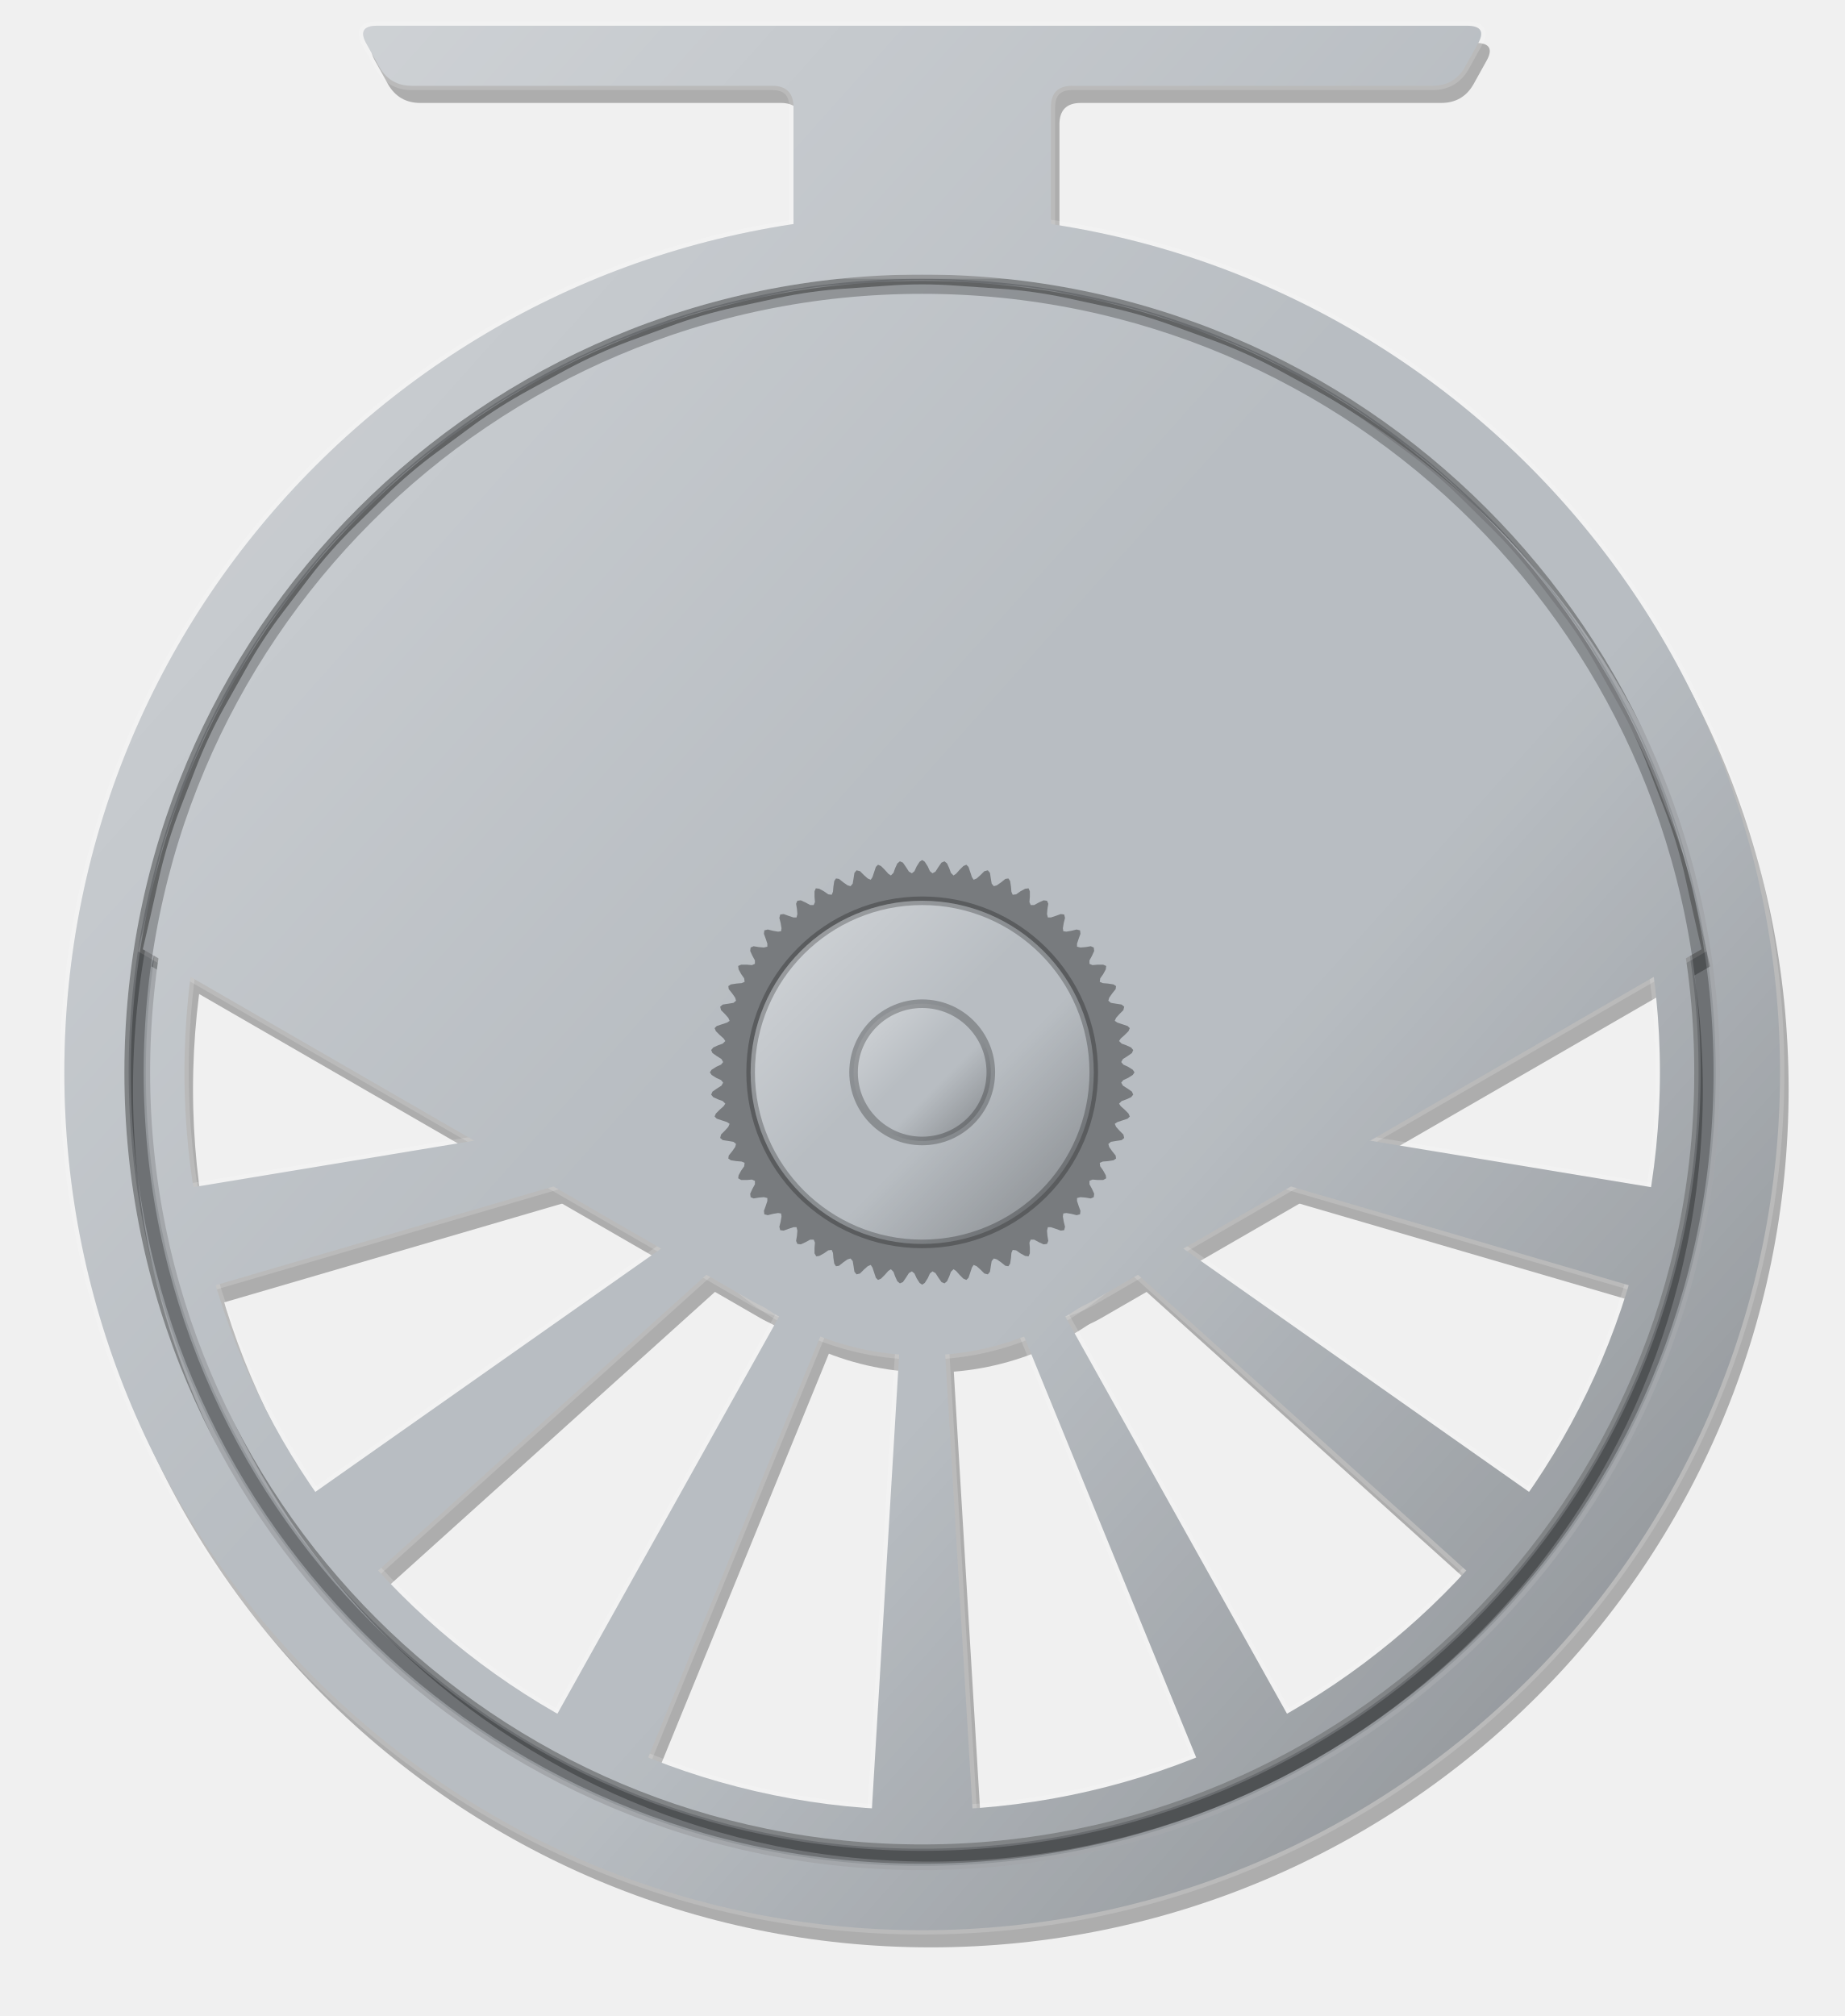
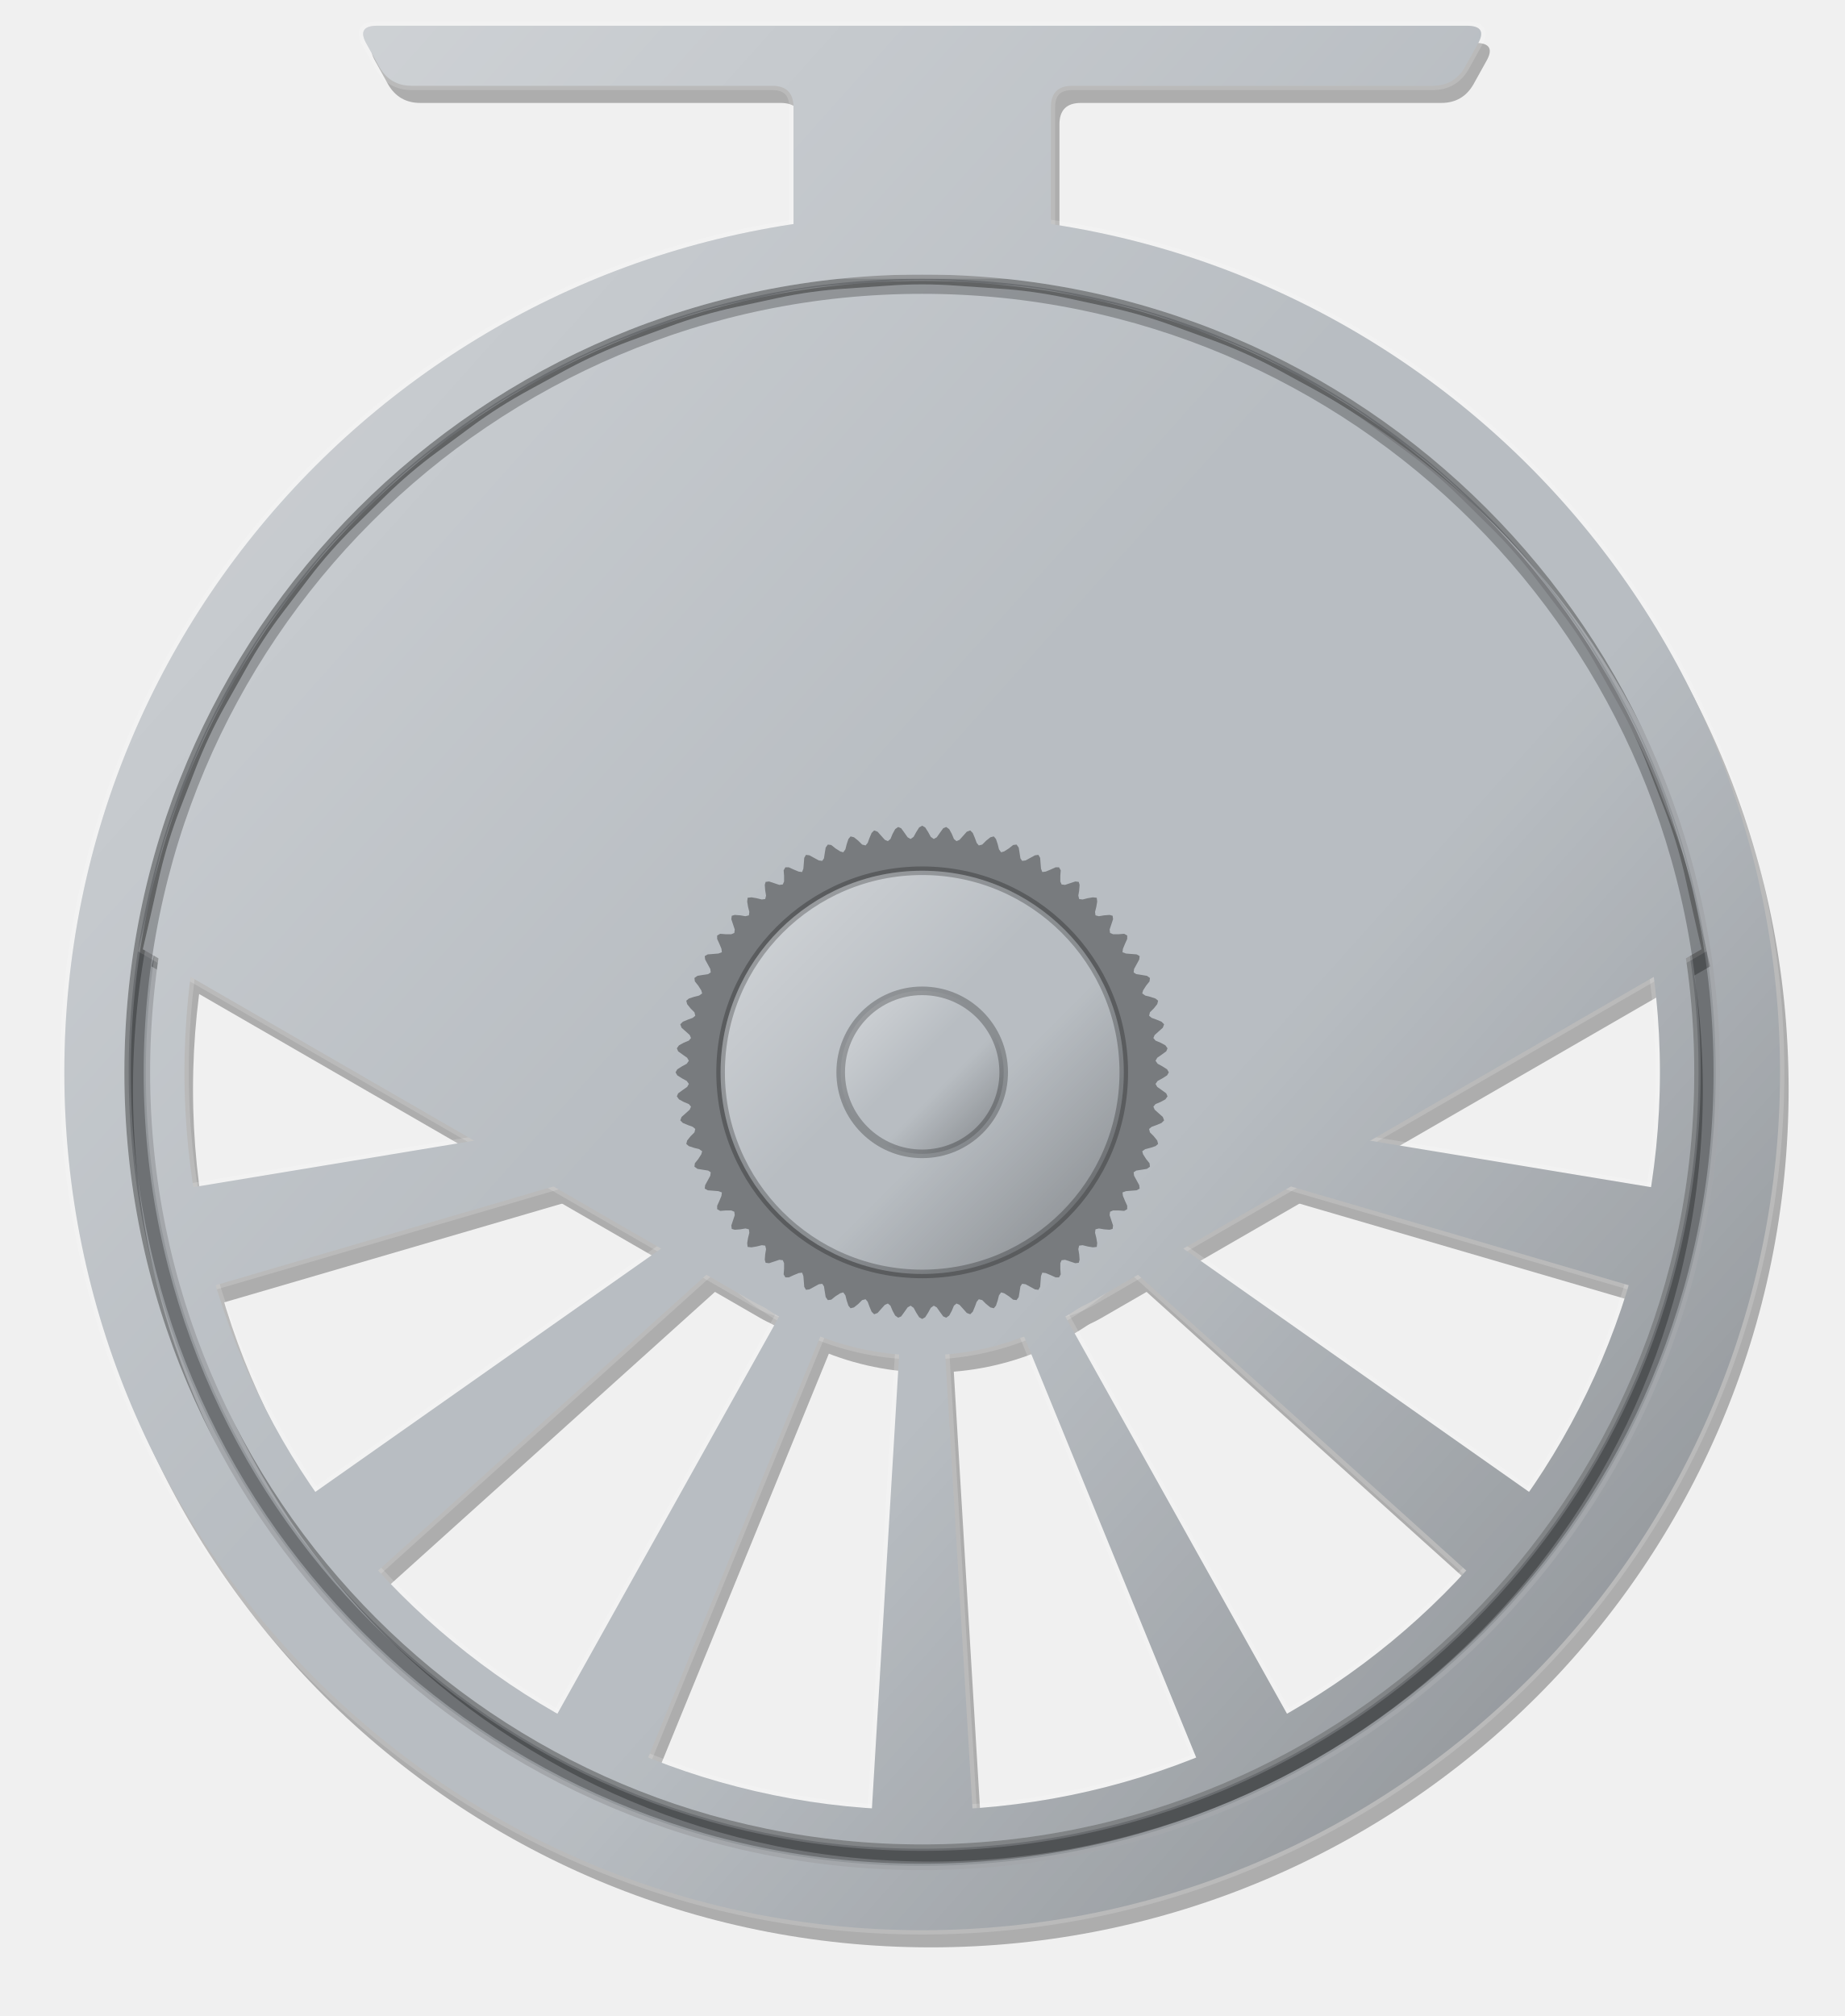
<svg xmlns="http://www.w3.org/2000/svg" viewBox="-215 -250 430 470" color="#b8bdc2">
  <defs>
    <linearGradient id="sheen" x1="0" y1="0" x2="1" y2="1">
      <stop offset="0" stop-color="#fff" stop-opacity=".4" />
      <stop offset=".45" stop-color="#fff" stop-opacity="0" />
      <stop offset=".6" stop-color="#000" stop-opacity="0" />
      <stop offset="1" stop-color="#000" stop-opacity=".3" />
    </linearGradient>
    <g id="back" fill-rule="evenodd">
      <path d="M-190 0a190 190 0 1 0 380 0a190 190 0 1 0 -380 0ZM-178 0a178 178 0 1 0 356 0a178 178 0 1 0 -356 0Z" />
    </g>
    <g id="body" fill-rule="evenodd">
      <path d="M-200 0a200 200 0 1 0 400 0a200 200 0 1 0 -400 0ZM-186 0a186 186 0 1 0 372 0a186 186 0 1 0 -372 0Z" />
      <path d="M-180 0a180 180 0 1 0 360 0a180 180 0 1 0 -360 0ZM-172 0a172 172 0 1 0 344 0a172 172 0 1 0 -344 0Z" />
      <path d="M-129.5 -239.7Q-132 -244 -127 -244L127 -244Q132 -244 129.5 -239.7L126.5 -234.3Q124 -230 119 -230L35 -230Q30 -230 30 -225L30 -191Q30 -186 25 -186L-25 -186Q-30 -186 -30 -191L-30 -225Q-30 -230 -35 -230L-119 -230Q-124 -230 -126.5 -234.3Z" />
      <path d="M39.9 53.2Q33 57.2 25 57.2L-25 57.2Q-33 57.2 -39.9 53.2L-174.8 -24.7Q-181.7 -28.7 -181.7 -28.7L-181.7 -28.7Q-181.7 -28.7 -179.9 -36.5L-177.7 -46.3Q-175.9 -54 -173 -61.5L-169.4 -70.8Q-166.5 -78.3 -162.6 -85.3L-157.7 -94Q-153.8 -101 -149 -107.3L-142.9 -115.3Q-138 -121.7 -132.3 -127.3L-125.2 -134.3Q-119.5 -139.9 -113.1 -144.6L-105 -150.6Q-98.6 -155.3 -91.6 -159.1L-82.8 -163.9Q-75.7 -167.7 -68.2 -170.5L-58.9 -173.9Q-51.3 -176.7 -43.5 -178.4L-33.8 -180.5Q-25.9 -182.2 -18 -182.7L-8 -183.4Q0 -184 8 -183.4L18 -182.7Q25.9 -182.2 33.8 -180.5L43.5 -178.4Q51.3 -176.7 58.9 -173.9L68.2 -170.5Q75.7 -167.7 82.8 -163.9L91.6 -159.1Q98.6 -155.3 105 -150.6L113.1 -144.6Q119.5 -139.9 125.2 -134.3L132.3 -127.3Q138 -121.7 142.9 -115.3L149 -107.3Q153.8 -101 157.7 -94L162.6 -85.3Q166.5 -78.3 169.4 -70.8L173 -61.5Q175.9 -54 177.7 -46.3L179.9 -36.5Q181.7 -28.7 181.7 -28.7L181.7 -28.7Q181.7 -28.7 174.8 -24.7Z" />
      <path d="M-66 0a66 66 0 1 0 132 0a66 66 0 1 0 -132 0Z" />
      <path d="M58.1 15.3Q57.4 18.2 60.3 19.1L166 50Q168.9 50.9 169.6 47.9L173.6 30.4Q174.3 27.5 171.3 27L62.6 9Q59.6 8.5 58.9 11.4Z" />
      <path d="M45.7 39Q43.8 41.3 46 43.3L127.9 117.1Q130.1 119.1 132 116.8L143.2 102.7Q145.1 100.4 142.6 98.6L52.5 35.2Q50 33.5 48.2 35.8Z" />
      <path d="M24.2 54.9Q21.5 56.2 22.7 59L64.4 161Q65.6 163.8 68.3 162.5L84.5 154.7Q87.2 153.4 85.7 150.7L32 54.5Q30.5 51.9 27.8 53.2Z" />
      <path d="M-2 60Q-5 60 -5.2 63L-11.8 173Q-12 176 -9 176L9 176Q12 176 11.8 173L5.2 63Q5 60 2 60Z" />
      <path d="M-27.8 53.2Q-30.5 51.9 -32 54.5L-85.7 150.7Q-87.2 153.4 -84.5 154.7L-68.3 162.5Q-65.6 163.8 -64.4 161L-22.7 59Q-21.5 56.2 -24.2 54.9Z" />
      <path d="M-48.2 35.8Q-50 33.5 -52.5 35.2L-142.6 98.6Q-145.1 100.4 -143.2 102.7L-132 116.8Q-130.1 119.1 -127.9 117.1L-46 43.3Q-43.8 41.3 -45.7 39Z" />
      <path d="M-58.9 11.4Q-59.6 8.5 -62.6 9L-171.3 27Q-174.3 27.5 -173.6 30.4L-169.6 47.9Q-168.9 50.9 -166 50L-60.3 19.1Q-57.4 18.2 -58.1 15.3Z" />
    </g>
    <mask id="body-mask">
      <use href="#body" fill="#fff" />
    </mask>
  </defs>
  <use href="#back" fill="currentColor" />
  <use href="#back" fill="#000" opacity=".2" />
  <use href="#body" fill="#000" opacity=".28" transform="translate(2 4)" />
  <use href="#body" fill="none" stroke="#fff" stroke-opacity=".16" stroke-width="2" />
  <use href="#body" fill="currentColor" />
  <rect x="-215" y="-250" width="430" height="470" fill="url(#sheen)" mask="url(#body-mask)" />
  <circle r="183" fill="none" stroke="#000" stroke-opacity=".25" stroke-width="3" />
-   <path d="M49.5 0L49.1 0.6L48 1.3L46.9 1.8L46.4 2.4L46.8 3.1L47.9 3.8L48.9 4.5L49.2 5.2L48.7 5.8L47.6 6.3L46.5 6.7L45.9 7.3L46.3 7.9L47.2 8.7L48.1 9.6L48.4 10.3L47.9 10.8L46.7 11.2L45.5 11.6L44.9 12L45.2 12.7L46 13.6L46.9 14.5L47.1 15.3L46.5 15.8L45.2 16L44 16.2L43.4 16.7L43.6 17.4L44.3 18.4L45.1 19.4L45.2 20.1L44.6 20.5L43.3 20.7L42.1 20.8L41.4 21.1L41.5 21.9L42.2 22.9L42.8 24L42.9 24.7L42.2 25.1L40.9 25.1L39.7 25L39 25.3L39 26.1L39.6 27.2L40.1 28.3L40 29.1L39.3 29.4L38.1 29.2L36.9 29.1L36.1 29.3L36.1 30L36.5 31.2L36.9 32.3L36.8 33.1L36 33.3L34.8 33L33.6 32.8L32.9 32.9L32.8 33.6L33 34.8L33.3 36L33.1 36.8L32.3 36.9L31.2 36.5L30 36.1L29.3 36.1L29.1 36.9L29.2 38.1L29.4 39.3L29.1 40L28.3 40.1L27.2 39.6L26.1 39L25.3 39L25 39.7L25.1 40.9L25.1 42.2L24.8 42.9L24 42.8L22.9 42.2L21.9 41.5L21.1 41.4L20.8 42.1L20.7 43.3L20.5 44.6L20.1 45.2L19.4 45.1L18.4 44.3L17.4 43.6L16.7 43.4L16.2 44L16 45.2L15.8 46.5L15.3 47.1L14.5 46.9L13.6 46L12.7 45.2L12 44.9L11.6 45.5L11.2 46.7L10.8 47.9L10.3 48.4L9.6 48.1L8.7 47.2L7.9 46.3L7.3 45.9L6.7 46.5L6.3 47.6L5.8 48.7L5.2 49.2L4.5 48.9L3.8 47.9L3.1 46.8L2.4 46.4L1.8 46.9L1.3 48L0.6 49.1L0 49.5L-0.6 49.1L-1.3 48L-1.8 46.9L-2.4 46.4L-3.1 46.8L-3.8 47.9L-4.5 48.9L-5.2 49.2L-5.8 48.7L-6.3 47.6L-6.7 46.5L-7.3 45.9L-7.9 46.3L-8.7 47.2L-9.6 48.1L-10.3 48.4L-10.8 47.9L-11.2 46.7L-11.6 45.5L-12 44.9L-12.7 45.2L-13.6 46L-14.5 46.9L-15.3 47.1L-15.8 46.5L-16 45.2L-16.2 44L-16.7 43.4L-17.4 43.6L-18.4 44.3L-19.4 45.1L-20.1 45.2L-20.5 44.6L-20.7 43.3L-20.8 42.1L-21.1 41.4L-21.9 41.5L-22.9 42.2L-24 42.8L-24.7 42.9L-25.1 42.2L-25.1 40.9L-25 39.7L-25.3 39L-26.1 39L-27.2 39.6L-28.3 40.1L-29.1 40L-29.4 39.3L-29.2 38.1L-29.1 36.9L-29.3 36.1L-30 36.1L-31.2 36.5L-32.3 36.9L-33.1 36.8L-33.3 36L-33 34.8L-32.8 33.6L-32.9 32.9L-33.6 32.8L-34.8 33L-36 33.3L-36.8 33.1L-36.9 32.3L-36.5 31.2L-36.1 30L-36.1 29.3L-36.9 29.1L-38.1 29.2L-39.3 29.4L-40 29.1L-40.1 28.3L-39.6 27.2L-39 26.1L-39 25.3L-39.7 25L-40.9 25.1L-42.2 25.1L-42.9 24.7L-42.8 24L-42.2 22.9L-41.5 21.9L-41.4 21.1L-42.1 20.8L-43.3 20.7L-44.6 20.5L-45.2 20.1L-45.1 19.4L-44.3 18.4L-43.6 17.4L-43.4 16.7L-44 16.2L-45.2 16L-46.5 15.8L-47.1 15.3L-46.9 14.5L-46 13.6L-45.2 12.7L-44.9 12L-45.5 11.6L-46.7 11.2L-47.9 10.8L-48.4 10.3L-48.1 9.6L-47.2 8.7L-46.3 7.9L-45.9 7.3L-46.5 6.7L-47.6 6.3L-48.7 5.8L-49.2 5.2L-48.9 4.5L-47.9 3.8L-46.8 3.1L-46.4 2.4L-46.9 1.8L-48 1.3L-49.1 0.6L-49.5 0L-49.1 -0.6L-48 -1.3L-46.9 -1.8L-46.4 -2.4L-46.8 -3.1L-47.9 -3.8L-48.9 -4.5L-49.2 -5.2L-48.7 -5.8L-47.6 -6.3L-46.5 -6.7L-45.9 -7.3L-46.3 -7.9L-47.2 -8.7L-48.1 -9.6L-48.4 -10.3L-47.9 -10.8L-46.7 -11.2L-45.5 -11.6L-44.9 -12L-45.2 -12.7L-46 -13.6L-46.9 -14.5L-47.1 -15.3L-46.5 -15.8L-45.2 -16L-44 -16.2L-43.4 -16.7L-43.6 -17.4L-44.3 -18.4L-45.1 -19.4L-45.2 -20.1L-44.6 -20.5L-43.3 -20.7L-42.1 -20.8L-41.4 -21.1L-41.5 -21.9L-42.2 -22.9L-42.8 -24L-42.9 -24.8L-42.2 -25.1L-40.9 -25.1L-39.7 -25L-39 -25.3L-39 -26.1L-39.6 -27.2L-40.1 -28.3L-40 -29.1L-39.3 -29.4L-38.1 -29.2L-36.9 -29.1L-36.1 -29.3L-36.1 -30L-36.5 -31.2L-36.9 -32.3L-36.8 -33.1L-36 -33.3L-34.8 -33L-33.6 -32.8L-32.9 -32.9L-32.8 -33.6L-33 -34.8L-33.3 -36L-33.1 -36.8L-32.3 -36.9L-31.2 -36.5L-30 -36.1L-29.3 -36.1L-29.1 -36.9L-29.2 -38.1L-29.4 -39.3L-29.1 -40L-28.3 -40.1L-27.2 -39.6L-26.1 -39L-25.3 -39L-25 -39.7L-25.1 -40.9L-25.1 -42.2L-24.8 -42.9L-24 -42.8L-22.9 -42.2L-21.9 -41.5L-21.1 -41.4L-20.8 -42.1L-20.7 -43.3L-20.5 -44.6L-20.1 -45.2L-19.4 -45.1L-18.4 -44.3L-17.4 -43.6L-16.7 -43.4L-16.2 -44L-16 -45.2L-15.8 -46.5L-15.3 -47.1L-14.5 -46.9L-13.6 -46L-12.7 -45.2L-12 -44.9L-11.6 -45.5L-11.2 -46.7L-10.8 -47.9L-10.3 -48.4L-9.6 -48.1L-8.7 -47.2L-7.9 -46.3L-7.3 -45.9L-6.7 -46.5L-6.3 -47.6L-5.8 -48.7L-5.2 -49.2L-4.5 -48.9L-3.8 -47.9L-3.1 -46.8L-2.4 -46.4L-1.8 -46.9L-1.3 -48L-0.6 -49.1L0 -49.5L0.6 -49.1L1.3 -48L1.8 -46.9L2.4 -46.4L3.1 -46.8L3.8 -47.9L4.5 -48.9L5.2 -49.2L5.8 -48.7L6.3 -47.6L6.7 -46.5L7.3 -45.9L7.9 -46.3L8.7 -47.2L9.6 -48.1L10.3 -48.4L10.8 -47.9L11.2 -46.7L11.6 -45.5L12 -44.9L12.7 -45.2L13.6 -46L14.5 -46.9L15.3 -47.1L15.8 -46.5L16 -45.2L16.2 -44L16.7 -43.4L17.4 -43.6L18.4 -44.3L19.4 -45.1L20.1 -45.2L20.5 -44.6L20.7 -43.3L20.8 -42.1L21.1 -41.4L21.9 -41.5L22.9 -42.2L24 -42.8L24.8 -42.9L25.1 -42.2L25.1 -40.9L25 -39.7L25.3 -39L26.1 -39L27.2 -39.6L28.3 -40.1L29.1 -40L29.4 -39.3L29.2 -38.1L29.1 -36.9L29.3 -36.1L30 -36.1L31.2 -36.5L32.3 -36.9L33.1 -36.8L33.3 -36L33 -34.8L32.8 -33.6L32.9 -32.9L33.6 -32.8L34.8 -33L36 -33.3L36.8 -33.1L36.9 -32.3L36.5 -31.2L36.1 -30L36.1 -29.3L36.9 -29.1L38.1 -29.2L39.3 -29.4L40 -29.1L40.1 -28.3L39.6 -27.2L39 -26.1L39 -25.3L39.7 -25L40.9 -25.1L42.2 -25.1L42.9 -24.8L42.8 -24L42.2 -22.9L41.5 -21.9L41.4 -21.1L42.1 -20.8L43.3 -20.7L44.6 -20.5L45.2 -20.1L45.1 -19.4L44.3 -18.4L43.6 -17.4L43.4 -16.7L44 -16.2L45.2 -16L46.5 -15.8L47.1 -15.3L46.9 -14.5L46 -13.6L45.2 -12.7L44.9 -12L45.5 -11.6L46.7 -11.2L47.9 -10.8L48.4 -10.3L48.1 -9.6L47.2 -8.7L46.3 -7.9L45.9 -7.3L46.5 -6.7L47.6 -6.3L48.7 -5.8L49.2 -5.2L48.9 -4.5L47.9 -3.8L46.8 -3.1L46.4 -2.4L46.9 -1.8L48 -1.3L49.1 -0.6Z" fill="currentColor" />
-   <path d="M49.5 0L49.1 0.6L48 1.3L46.9 1.8L46.4 2.4L46.8 3.1L47.9 3.8L48.9 4.5L49.2 5.2L48.7 5.8L47.6 6.3L46.5 6.7L45.9 7.3L46.3 7.9L47.2 8.7L48.1 9.6L48.4 10.3L47.9 10.8L46.7 11.2L45.5 11.6L44.9 12L45.2 12.7L46 13.6L46.9 14.5L47.1 15.3L46.5 15.8L45.2 16L44 16.2L43.4 16.7L43.6 17.4L44.3 18.4L45.1 19.4L45.2 20.1L44.6 20.5L43.3 20.7L42.1 20.8L41.4 21.1L41.5 21.9L42.2 22.9L42.8 24L42.9 24.7L42.2 25.1L40.9 25.1L39.7 25L39 25.3L39 26.1L39.6 27.2L40.1 28.3L40 29.1L39.3 29.4L38.1 29.2L36.9 29.1L36.1 29.3L36.1 30L36.5 31.2L36.9 32.3L36.8 33.1L36 33.3L34.8 33L33.6 32.8L32.9 32.9L32.8 33.6L33 34.8L33.3 36L33.1 36.8L32.3 36.9L31.2 36.5L30 36.1L29.3 36.1L29.1 36.9L29.2 38.1L29.4 39.3L29.1 40L28.3 40.1L27.2 39.6L26.1 39L25.3 39L25 39.7L25.1 40.9L25.1 42.2L24.8 42.9L24 42.8L22.9 42.2L21.9 41.5L21.1 41.4L20.8 42.1L20.7 43.3L20.5 44.6L20.1 45.2L19.4 45.1L18.4 44.3L17.4 43.6L16.7 43.4L16.2 44L16 45.2L15.8 46.5L15.3 47.1L14.5 46.9L13.6 46L12.7 45.2L12 44.9L11.6 45.5L11.2 46.7L10.8 47.9L10.3 48.4L9.6 48.1L8.7 47.2L7.9 46.3L7.3 45.9L6.7 46.5L6.3 47.6L5.8 48.7L5.2 49.2L4.5 48.9L3.8 47.9L3.1 46.8L2.4 46.4L1.8 46.9L1.3 48L0.6 49.1L0 49.5L-0.6 49.1L-1.3 48L-1.8 46.9L-2.4 46.4L-3.1 46.8L-3.8 47.9L-4.5 48.9L-5.2 49.2L-5.8 48.7L-6.3 47.6L-6.7 46.5L-7.3 45.9L-7.9 46.3L-8.7 47.2L-9.6 48.1L-10.3 48.4L-10.8 47.9L-11.2 46.7L-11.6 45.5L-12 44.9L-12.7 45.2L-13.6 46L-14.5 46.9L-15.3 47.1L-15.8 46.5L-16 45.2L-16.2 44L-16.7 43.4L-17.4 43.6L-18.4 44.3L-19.4 45.1L-20.1 45.2L-20.5 44.6L-20.7 43.3L-20.8 42.1L-21.1 41.4L-21.9 41.5L-22.9 42.2L-24 42.8L-24.7 42.9L-25.1 42.2L-25.1 40.9L-25 39.7L-25.3 39L-26.1 39L-27.2 39.6L-28.3 40.1L-29.1 40L-29.4 39.3L-29.2 38.1L-29.1 36.9L-29.3 36.1L-30 36.1L-31.2 36.5L-32.3 36.9L-33.1 36.8L-33.3 36L-33 34.8L-32.8 33.6L-32.9 32.9L-33.6 32.8L-34.8 33L-36 33.3L-36.8 33.1L-36.9 32.3L-36.5 31.2L-36.1 30L-36.1 29.3L-36.9 29.1L-38.1 29.2L-39.3 29.4L-40 29.1L-40.1 28.3L-39.6 27.2L-39 26.1L-39 25.3L-39.7 25L-40.9 25.1L-42.2 25.1L-42.9 24.7L-42.8 24L-42.2 22.9L-41.5 21.9L-41.4 21.1L-42.1 20.8L-43.3 20.7L-44.6 20.5L-45.2 20.1L-45.1 19.4L-44.3 18.4L-43.6 17.4L-43.4 16.7L-44 16.2L-45.2 16L-46.5 15.8L-47.1 15.3L-46.9 14.5L-46 13.6L-45.2 12.7L-44.9 12L-45.5 11.6L-46.7 11.2L-47.9 10.8L-48.4 10.3L-48.1 9.6L-47.2 8.7L-46.3 7.9L-45.9 7.3L-46.5 6.7L-47.6 6.3L-48.7 5.8L-49.2 5.2L-48.9 4.5L-47.9 3.8L-46.8 3.1L-46.4 2.4L-46.9 1.8L-48 1.3L-49.1 0.6L-49.5 0L-49.1 -0.6L-48 -1.3L-46.9 -1.8L-46.4 -2.4L-46.8 -3.1L-47.9 -3.8L-48.9 -4.5L-49.2 -5.2L-48.7 -5.8L-47.6 -6.3L-46.5 -6.7L-45.9 -7.3L-46.3 -7.9L-47.2 -8.7L-48.1 -9.6L-48.4 -10.3L-47.9 -10.8L-46.7 -11.2L-45.5 -11.6L-44.9 -12L-45.2 -12.7L-46 -13.6L-46.9 -14.5L-47.1 -15.3L-46.5 -15.8L-45.2 -16L-44 -16.2L-43.4 -16.7L-43.6 -17.4L-44.3 -18.4L-45.1 -19.4L-45.2 -20.1L-44.6 -20.5L-43.3 -20.7L-42.1 -20.8L-41.4 -21.1L-41.5 -21.9L-42.2 -22.9L-42.8 -24L-42.9 -24.8L-42.2 -25.1L-40.9 -25.1L-39.7 -25L-39 -25.3L-39 -26.1L-39.6 -27.2L-40.1 -28.3L-40 -29.1L-39.3 -29.4L-38.1 -29.2L-36.9 -29.1L-36.1 -29.3L-36.1 -30L-36.5 -31.2L-36.9 -32.3L-36.8 -33.1L-36 -33.3L-34.8 -33L-33.6 -32.8L-32.9 -32.9L-32.8 -33.6L-33 -34.8L-33.3 -36L-33.1 -36.8L-32.3 -36.9L-31.2 -36.5L-30 -36.1L-29.3 -36.1L-29.1 -36.9L-29.2 -38.1L-29.4 -39.3L-29.1 -40L-28.3 -40.1L-27.2 -39.6L-26.1 -39L-25.3 -39L-25 -39.7L-25.1 -40.9L-25.1 -42.2L-24.8 -42.9L-24 -42.8L-22.9 -42.2L-21.9 -41.5L-21.1 -41.4L-20.8 -42.1L-20.7 -43.3L-20.5 -44.6L-20.1 -45.2L-19.4 -45.1L-18.4 -44.3L-17.4 -43.6L-16.7 -43.4L-16.2 -44L-16 -45.2L-15.8 -46.5L-15.3 -47.1L-14.5 -46.9L-13.6 -46L-12.7 -45.2L-12 -44.9L-11.6 -45.5L-11.2 -46.7L-10.8 -47.9L-10.3 -48.4L-9.6 -48.1L-8.7 -47.2L-7.9 -46.3L-7.3 -45.9L-6.7 -46.5L-6.3 -47.6L-5.8 -48.7L-5.2 -49.2L-4.5 -48.9L-3.8 -47.9L-3.1 -46.8L-2.4 -46.4L-1.8 -46.9L-1.3 -48L-0.6 -49.1L0 -49.5L0.6 -49.1L1.3 -48L1.8 -46.9L2.4 -46.4L3.1 -46.8L3.8 -47.9L4.5 -48.9L5.2 -49.2L5.8 -48.7L6.3 -47.6L6.7 -46.5L7.3 -45.9L7.9 -46.3L8.7 -47.2L9.6 -48.1L10.3 -48.4L10.8 -47.9L11.2 -46.7L11.6 -45.5L12 -44.9L12.7 -45.2L13.6 -46L14.5 -46.9L15.3 -47.1L15.8 -46.5L16 -45.2L16.2 -44L16.7 -43.4L17.4 -43.6L18.4 -44.3L19.4 -45.1L20.1 -45.2L20.5 -44.6L20.7 -43.3L20.8 -42.1L21.1 -41.4L21.9 -41.5L22.9 -42.2L24 -42.8L24.8 -42.9L25.1 -42.2L25.1 -40.9L25 -39.7L25.3 -39L26.1 -39L27.2 -39.6L28.3 -40.1L29.1 -40L29.4 -39.3L29.2 -38.1L29.1 -36.9L29.3 -36.1L30 -36.1L31.2 -36.5L32.3 -36.9L33.1 -36.8L33.3 -36L33 -34.8L32.8 -33.6L32.9 -32.9L33.6 -32.8L34.8 -33L36 -33.3L36.8 -33.1L36.9 -32.3L36.5 -31.2L36.1 -30L36.1 -29.3L36.9 -29.1L38.1 -29.2L39.3 -29.4L40 -29.1L40.1 -28.3L39.6 -27.2L39 -26.1L39 -25.3L39.7 -25L40.9 -25.1L42.2 -25.1L42.9 -24.8L42.8 -24L42.2 -22.9L41.5 -21.9L41.4 -21.1L42.1 -20.8L43.3 -20.7L44.6 -20.5L45.2 -20.1L45.1 -19.4L44.3 -18.4L43.6 -17.4L43.4 -16.7L44 -16.2L45.2 -16L46.5 -15.8L47.1 -15.3L46.9 -14.5L46 -13.6L45.2 -12.7L44.9 -12L45.5 -11.6L46.7 -11.2L47.9 -10.8L48.4 -10.3L48.1 -9.6L47.2 -8.7L46.3 -7.9L45.9 -7.3L46.5 -6.7L47.6 -6.3L48.7 -5.8L49.2 -5.2L48.9 -4.5L47.9 -3.8L46.8 -3.1L46.4 -2.4L46.9 -1.8L48 -1.3L49.1 -0.6Z" fill="#000" fill-opacity=".35" />
-   <circle r="40" fill="currentColor" />
-   <circle r="40" fill="url(#sheen)" />
-   <circle r="40" fill="none" stroke="#000" stroke-opacity=".25" stroke-width="2" />
-   <circle r="16" fill="currentColor" />
-   <circle r="16" fill="url(#sheen)" />
-   <circle r="16" fill="none" stroke="#000" stroke-opacity=".25" stroke-width="2" />
+   <path d="M57.5 0L57.1 0.7L56 1.4L54.9 2L54.4 2.7L54.8 3.4L55.8 4.1L56.9 4.9L57.2 5.6L56.7 6.3L55.6 6.9L54.4 7.4L53.9 8L54.2 8.7L55.2 9.6L56.1 10.4L56.4 11.2L55.8 11.8L54.6 12.3L53.5 12.7L52.9 13.2L53.1 14L54 14.9L54.8 15.9L55 16.7L54.4 17.2L53.2 17.6L52 17.9L51.3 18.4L51.5 19.1L52.2 20.2L53 21.2L53.1 22L52.4 22.5L51.2 22.7L49.9 22.9L49.3 23.3L49.4 24.1L50 25.2L50.6 26.3L50.7 27.1L50 27.5L48.7 27.6L47.5 27.7L46.7 28L46.8 28.8L47.3 30L47.8 31.1L47.8 31.9L47.1 32.3L45.8 32.2L44.5 32.2L43.8 32.5L43.7 33.3L44.1 34.5L44.5 35.7L44.4 36.5L43.7 36.7L42.4 36.6L41.2 36.4L40.4 36.6L40.3 37.4L40.6 38.6L40.8 39.8L40.7 40.7L39.8 40.8L38.6 40.6L37.4 40.3L36.6 40.4L36.4 41.2L36.6 42.4L36.7 43.7L36.5 44.4L35.7 44.5L34.5 44.1L33.3 43.7L32.5 43.8L32.2 44.5L32.2 45.8L32.3 47.1L31.9 47.8L31.1 47.8L30 47.3L28.8 46.8L28 46.7L27.7 47.5L27.6 48.7L27.5 50L27.1 50.7L26.3 50.6L25.2 50L24.1 49.4L23.3 49.3L22.9 49.9L22.7 51.2L22.5 52.4L22 53.1L21.2 53L20.2 52.2L19.1 51.5L18.4 51.3L17.9 52L17.6 53.2L17.2 54.4L16.7 55L15.9 54.8L14.9 54L14 53.1L13.2 52.9L12.7 53.5L12.3 54.6L11.8 55.8L11.2 56.4L10.4 56.1L9.6 55.2L8.7 54.2L8 53.9L7.4 54.4L6.9 55.6L6.3 56.7L5.6 57.2L4.9 56.9L4.1 55.8L3.4 54.8L2.7 54.4L2 54.9L1.4 56L0.7 57.1L0 57.5L-0.7 57.1L-1.4 56L-2 54.9L-2.7 54.4L-3.4 54.8L-4.1 55.8L-4.9 56.9L-5.6 57.2L-6.3 56.7L-6.9 55.6L-7.4 54.4L-8 53.9L-8.7 54.2L-9.6 55.2L-10.4 56.1L-11.2 56.4L-11.8 55.8L-12.3 54.6L-12.7 53.5L-13.2 52.9L-14 53.1L-14.9 54L-15.9 54.8L-16.7 55L-17.2 54.4L-17.6 53.2L-17.9 52L-18.4 51.3L-19.1 51.5L-20.2 52.2L-21.2 53L-22 53.1L-22.5 52.4L-22.7 51.2L-22.9 49.9L-23.3 49.3L-24.1 49.4L-25.2 50L-26.3 50.6L-27.1 50.7L-27.5 50L-27.6 48.7L-27.7 47.5L-28 46.7L-28.8 46.8L-30 47.3L-31.1 47.8L-31.9 47.8L-32.3 47.1L-32.2 45.8L-32.2 44.5L-32.5 43.8L-33.3 43.7L-34.5 44.1L-35.7 44.5L-36.5 44.4L-36.7 43.7L-36.6 42.4L-36.4 41.2L-36.6 40.4L-37.4 40.3L-38.6 40.6L-39.8 40.8L-40.7 40.7L-40.8 39.8L-40.6 38.6L-40.3 37.4L-40.4 36.6L-41.2 36.4L-42.4 36.6L-43.7 36.7L-44.4 36.5L-44.5 35.7L-44.1 34.5L-43.7 33.3L-43.8 32.5L-44.5 32.2L-45.8 32.2L-47.1 32.3L-47.8 31.9L-47.8 31.1L-47.3 30L-46.8 28.8L-46.7 28L-47.5 27.7L-48.7 27.6L-50 27.5L-50.7 27.1L-50.6 26.3L-50 25.2L-49.4 24.1L-49.3 23.3L-49.9 22.9L-51.2 22.7L-52.4 22.5L-53.1 22L-53 21.2L-52.2 20.2L-51.5 19.1L-51.3 18.4L-52 17.9L-53.2 17.6L-54.4 17.2L-55 16.7L-54.8 15.9L-54 14.9L-53.1 14L-52.9 13.2L-53.5 12.7L-54.6 12.3L-55.8 11.8L-56.4 11.2L-56.1 10.4L-55.2 9.6L-54.2 8.7L-53.9 8L-54.4 7.4L-55.6 6.9L-56.7 6.3L-57.2 5.6L-56.9 4.9L-55.8 4.1L-54.8 3.4L-54.4 2.7L-54.9 2L-56 1.4L-57.1 0.7L-57.5 0L-57.1 -0.7L-56 -1.4L-54.9 -2L-54.4 -2.7L-54.8 -3.4L-55.8 -4.1L-56.9 -4.9L-57.2 -5.6L-56.7 -6.3L-55.6 -6.9L-54.4 -7.4L-53.9 -8L-54.2 -8.7L-55.2 -9.6L-56.1 -10.4L-56.4 -11.2L-55.8 -11.8L-54.6 -12.3L-53.5 -12.7L-52.9 -13.2L-53.1 -14L-54 -14.9L-54.8 -15.9L-55 -16.7L-54.4 -17.2L-53.2 -17.6L-52 -17.9L-51.3 -18.4L-51.5 -19.1L-52.2 -20.2L-53 -21.2L-53.1 -22L-52.4 -22.5L-51.2 -22.7L-49.9 -22.9L-49.3 -23.3L-49.4 -24.1L-50 -25.2L-50.6 -26.3L-50.7 -27.1L-50 -27.5L-48.7 -27.6L-47.5 -27.7L-46.7 -28L-46.8 -28.8L-47.3 -30L-47.8 -31.1L-47.8 -31.9L-47.1 -32.3L-45.8 -32.2L-44.5 -32.2L-43.8 -32.5L-43.7 -33.3L-44.1 -34.5L-44.5 -35.7L-44.4 -36.5L-43.7 -36.7L-42.4 -36.6L-41.2 -36.4L-40.4 -36.6L-40.3 -37.4L-40.6 -38.6L-40.8 -39.8L-40.7 -40.7L-39.8 -40.8L-38.6 -40.6L-37.4 -40.3L-36.6 -40.4L-36.4 -41.2L-36.6 -42.4L-36.7 -43.7L-36.5 -44.4L-35.7 -44.5L-34.5 -44.1L-33.3 -43.7L-32.5 -43.8L-32.2 -44.5L-32.2 -45.8L-32.3 -47.1L-31.9 -47.8L-31.1 -47.8L-30 -47.3L-28.8 -46.8L-28 -46.7L-27.7 -47.5L-27.6 -48.7L-27.5 -50L-27.1 -50.7L-26.3 -50.6L-25.2 -50L-24.1 -49.4L-23.3 -49.3L-22.9 -49.9L-22.7 -51.2L-22.5 -52.4L-22 -53.1L-21.2 -53L-20.2 -52.2L-19.1 -51.5L-18.4 -51.3L-17.9 -52L-17.6 -53.2L-17.2 -54.4L-16.7 -55L-15.9 -54.8L-14.9 -54L-14 -53.1L-13.2 -52.9L-12.7 -53.5L-12.3 -54.6L-11.8 -55.8L-11.2 -56.4L-10.4 -56.1L-9.6 -55.2L-8.7 -54.2L-8 -53.9L-7.4 -54.4L-6.9 -55.6L-6.3 -56.7L-5.6 -57.2L-4.9 -56.9L-4.1 -55.8L-3.4 -54.8L-2.7 -54.4L-2 -54.9L-1.4 -56L-0.7 -57.1L0 -57.5L0.7 -57.1L1.4 -56L2 -54.9L2.7 -54.4L3.4 -54.8L4.1 -55.8L4.9 -56.9L5.6 -57.2L6.3 -56.7L6.9 -55.6L7.4 -54.4L8 -53.9L8.7 -54.2L9.6 -55.2L10.4 -56.1L11.2 -56.4L11.8 -55.8L12.3 -54.6L12.7 -53.5L13.2 -52.9L14 -53.1L14.9 -54L15.9 -54.8L16.7 -55L17.2 -54.4L17.6 -53.2L17.9 -52L18.4 -51.3L19.1 -51.5L20.2 -52.2L21.2 -53L22 -53.1L22.5 -52.4L22.7 -51.2L22.9 -49.9L23.3 -49.3L24.1 -49.4L25.2 -50L26.3 -50.6L27.1 -50.7L27.5 -50L27.6 -48.7L27.7 -47.5L28 -46.7L28.8 -46.8L30 -47.3L31.1 -47.8L31.9 -47.8L32.3 -47.1L32.2 -45.8L32.2 -44.5L32.5 -43.8L33.3 -43.7L34.5 -44.1L35.7 -44.5L36.5 -44.4L36.7 -43.7L36.6 -42.4L36.4 -41.2L36.6 -40.4L37.4 -40.3L38.6 -40.6L39.8 -40.8L40.7 -40.7L40.8 -39.8L40.6 -38.6L40.3 -37.4L40.4 -36.6L41.2 -36.4L42.4 -36.6L43.7 -36.7L44.4 -36.5L44.5 -35.7L44.1 -34.5L43.7 -33.3L43.8 -32.5L44.5 -32.2L45.8 -32.2L47.1 -32.3L47.8 -31.9L47.8 -31.1L47.3 -30L46.8 -28.8L46.7 -28L47.5 -27.7L48.7 -27.6L50 -27.5L50.7 -27.1L50.6 -26.3L50 -25.2L49.4 -24.1L49.3 -23.3L49.9 -22.9L51.2 -22.7L52.4 -22.5L53.1 -22L53 -21.2L52.2 -20.2L51.5 -19.1L51.3 -18.4L52 -17.9L53.2 -17.6L54.4 -17.2L55 -16.7L54.8 -15.9L54 -14.9L53.1 -14L52.9 -13.2L53.5 -12.7L54.6 -12.3L55.8 -11.8L56.4 -11.2L56.1 -10.4L55.2 -9.6L54.2 -8.7L53.9 -8L54.4 -7.4L55.6 -6.9L56.7 -6.3L57.2 -5.6L56.9 -4.9L55.8 -4.1L54.8 -3.4L54.4 -2.7L54.9 -2L56 -1.4L57.1 -0.7Z" fill="currentColor" />
+   <path d="M57.5 0L57.1 0.7L56 1.4L54.9 2L54.4 2.7L54.8 3.4L55.8 4.1L56.9 4.9L57.2 5.6L56.7 6.3L55.6 6.9L54.4 7.4L53.9 8L54.2 8.7L55.2 9.6L56.1 10.4L56.4 11.2L55.8 11.8L54.6 12.3L53.5 12.7L52.9 13.2L53.1 14L54 14.9L54.8 15.9L55 16.7L54.4 17.2L53.2 17.6L52 17.9L51.3 18.4L51.5 19.1L52.2 20.2L53 21.2L53.1 22L52.4 22.5L51.2 22.7L49.9 22.9L49.3 23.3L49.4 24.1L50 25.2L50.6 26.3L50.7 27.1L50 27.5L48.7 27.6L47.5 27.7L46.7 28L46.8 28.8L47.3 30L47.8 31.1L47.8 31.9L47.1 32.3L45.8 32.2L44.5 32.2L43.8 32.5L43.7 33.3L44.1 34.5L44.5 35.7L44.4 36.5L43.7 36.7L42.4 36.6L41.2 36.4L40.4 36.6L40.3 37.4L40.6 38.6L40.8 39.8L40.7 40.7L39.8 40.8L38.6 40.6L37.4 40.3L36.6 40.4L36.4 41.2L36.6 42.4L36.7 43.7L36.5 44.4L35.7 44.5L34.5 44.1L33.3 43.7L32.5 43.8L32.2 44.5L32.2 45.8L32.3 47.1L31.9 47.8L31.1 47.8L30 47.3L28.8 46.8L28 46.7L27.7 47.5L27.6 48.7L27.5 50L27.1 50.7L26.3 50.6L25.2 50L24.1 49.4L23.3 49.3L22.9 49.9L22.7 51.2L22.5 52.4L22 53.1L21.2 53L20.2 52.2L19.1 51.5L18.4 51.3L17.9 52L17.6 53.2L17.2 54.4L16.7 55L15.9 54.8L14.9 54L14 53.1L13.2 52.9L12.7 53.5L12.3 54.6L11.8 55.8L11.2 56.4L10.4 56.1L9.6 55.2L8.7 54.2L8 53.9L7.4 54.4L6.9 55.6L6.3 56.7L5.6 57.2L4.9 56.9L4.1 55.8L3.4 54.8L2.7 54.4L2 54.9L1.4 56L0.7 57.1L0 57.5L-0.7 57.1L-1.4 56L-2 54.9L-2.7 54.4L-3.4 54.8L-4.1 55.8L-4.9 56.9L-5.6 57.2L-6.3 56.7L-6.9 55.6L-7.4 54.4L-8 53.9L-8.7 54.2L-9.6 55.2L-10.4 56.1L-11.2 56.4L-11.8 55.8L-12.3 54.6L-12.7 53.5L-13.2 52.9L-14 53.1L-14.9 54L-15.9 54.8L-16.7 55L-17.2 54.4L-17.6 53.2L-17.9 52L-18.4 51.3L-19.1 51.5L-20.2 52.2L-21.2 53L-22 53.1L-22.5 52.4L-22.7 51.2L-22.9 49.9L-23.3 49.3L-24.1 49.4L-25.2 50L-26.3 50.6L-27.1 50.7L-27.5 50L-27.6 48.7L-27.7 47.5L-28 46.7L-28.8 46.8L-30 47.3L-31.1 47.8L-31.9 47.8L-32.3 47.1L-32.2 45.8L-32.2 44.5L-32.5 43.8L-33.3 43.7L-34.5 44.1L-35.7 44.5L-36.5 44.4L-36.7 43.7L-36.6 42.4L-36.4 41.2L-36.6 40.4L-37.4 40.3L-38.6 40.6L-39.8 40.8L-40.7 40.7L-40.8 39.8L-40.6 38.6L-40.3 37.4L-40.4 36.6L-41.2 36.4L-42.4 36.6L-43.7 36.7L-44.4 36.5L-44.5 35.7L-44.1 34.5L-43.7 33.3L-43.8 32.5L-44.5 32.2L-45.8 32.2L-47.1 32.3L-47.8 31.9L-47.8 31.1L-47.3 30L-46.8 28.8L-46.7 28L-47.5 27.7L-48.7 27.6L-50 27.5L-50.7 27.1L-50.6 26.3L-50 25.2L-49.4 24.1L-49.3 23.3L-49.9 22.9L-51.2 22.7L-52.4 22.5L-53.1 22L-53 21.2L-52.2 20.2L-51.5 19.1L-51.3 18.4L-52 17.9L-53.2 17.6L-54.4 17.2L-55 16.7L-54.8 15.9L-54 14.9L-53.1 14L-52.9 13.2L-53.5 12.7L-54.6 12.3L-55.8 11.8L-56.4 11.2L-56.1 10.4L-55.2 9.6L-54.2 8.7L-53.9 8L-54.4 7.4L-55.6 6.9L-56.7 6.3L-57.2 5.6L-56.9 4.9L-55.8 4.1L-54.8 3.4L-54.4 2.7L-54.9 2L-56 1.4L-57.1 0.7L-57.5 0L-57.1 -0.7L-56 -1.4L-54.9 -2L-54.4 -2.7L-54.8 -3.4L-55.8 -4.1L-56.9 -4.9L-57.2 -5.6L-56.7 -6.3L-55.6 -6.9L-54.4 -7.4L-53.9 -8L-54.2 -8.7L-55.2 -9.6L-56.1 -10.4L-56.4 -11.2L-55.8 -11.8L-54.6 -12.3L-53.5 -12.7L-52.9 -13.2L-53.1 -14L-54 -14.9L-54.8 -15.9L-55 -16.7L-54.4 -17.2L-53.2 -17.6L-52 -17.9L-51.3 -18.4L-51.5 -19.1L-52.2 -20.2L-53 -21.2L-53.1 -22L-52.4 -22.5L-51.2 -22.7L-49.9 -22.9L-49.3 -23.3L-49.4 -24.1L-50 -25.2L-50.6 -26.3L-50.7 -27.1L-50 -27.5L-48.7 -27.6L-47.5 -27.7L-46.7 -28L-46.8 -28.8L-47.3 -30L-47.8 -31.1L-47.8 -31.9L-47.1 -32.3L-45.8 -32.2L-44.5 -32.2L-43.8 -32.5L-43.7 -33.3L-44.1 -34.5L-44.5 -35.7L-44.4 -36.5L-43.7 -36.7L-42.4 -36.6L-41.2 -36.4L-40.4 -36.6L-40.3 -37.4L-40.6 -38.6L-40.8 -39.8L-40.7 -40.7L-39.8 -40.8L-38.6 -40.6L-37.4 -40.3L-36.6 -40.4L-36.4 -41.2L-36.6 -42.4L-36.7 -43.7L-36.5 -44.4L-35.7 -44.5L-34.5 -44.1L-33.3 -43.7L-32.5 -43.8L-32.2 -44.5L-32.2 -45.8L-32.3 -47.1L-31.9 -47.8L-31.1 -47.8L-30 -47.3L-28.8 -46.8L-28 -46.7L-27.7 -47.5L-27.6 -48.7L-27.5 -50L-27.1 -50.7L-26.3 -50.6L-25.2 -50L-24.1 -49.4L-23.3 -49.3L-22.9 -49.9L-22.7 -51.2L-22.5 -52.4L-22 -53.1L-21.2 -53L-20.2 -52.2L-19.1 -51.5L-18.4 -51.3L-17.9 -52L-17.6 -53.2L-17.2 -54.4L-16.7 -55L-15.9 -54.8L-14.9 -54L-14 -53.1L-13.2 -52.9L-12.7 -53.5L-12.3 -54.6L-11.8 -55.8L-11.2 -56.4L-10.4 -56.1L-9.6 -55.2L-8.7 -54.2L-8 -53.9L-7.4 -54.4L-6.9 -55.6L-6.3 -56.7L-5.6 -57.2L-4.9 -56.9L-4.1 -55.8L-3.4 -54.8L-2.7 -54.4L-2 -54.9L-1.4 -56L-0.7 -57.1L0 -57.5L0.7 -57.1L1.4 -56L2 -54.9L2.7 -54.4L3.4 -54.8L4.1 -55.8L4.9 -56.9L5.6 -57.2L6.3 -56.7L6.9 -55.6L7.4 -54.4L8 -53.9L8.7 -54.2L9.6 -55.2L10.4 -56.1L11.2 -56.4L11.8 -55.8L12.3 -54.6L12.7 -53.5L13.2 -52.9L14 -53.1L14.9 -54L15.9 -54.8L16.7 -55L17.2 -54.4L17.6 -53.2L17.9 -52L18.4 -51.3L19.1 -51.5L20.2 -52.2L21.2 -53L22 -53.1L22.5 -52.4L22.7 -51.2L22.9 -49.9L23.3 -49.3L24.1 -49.4L25.2 -50L26.3 -50.6L27.1 -50.7L27.5 -50L27.6 -48.7L27.7 -47.5L28 -46.7L28.8 -46.8L30 -47.3L31.1 -47.8L31.9 -47.8L32.3 -47.1L32.2 -45.8L32.2 -44.5L32.5 -43.8L33.3 -43.7L34.5 -44.1L35.7 -44.5L36.5 -44.4L36.7 -43.7L36.6 -42.4L36.4 -41.2L36.6 -40.4L37.4 -40.3L38.6 -40.6L39.8 -40.8L40.7 -40.7L40.8 -39.8L40.6 -38.6L40.3 -37.4L40.4 -36.6L41.2 -36.4L42.4 -36.6L43.7 -36.7L44.4 -36.5L44.5 -35.7L44.1 -34.5L43.7 -33.3L43.8 -32.5L44.5 -32.2L45.8 -32.2L47.1 -32.3L47.8 -31.9L47.8 -31.1L47.3 -30L46.8 -28.8L46.7 -28L47.5 -27.7L48.7 -27.6L50 -27.5L50.7 -27.1L50.6 -26.3L50 -25.2L49.4 -24.1L49.3 -23.3L49.9 -22.9L51.2 -22.7L52.4 -22.5L53.1 -22L53 -21.2L52.2 -20.2L51.5 -19.1L51.3 -18.4L52 -17.9L53.2 -17.6L54.4 -17.2L55 -16.7L54.8 -15.9L54 -14.9L53.1 -14L52.9 -13.2L53.5 -12.7L54.6 -12.3L55.8 -11.8L56.4 -11.2L56.1 -10.4L55.2 -9.6L54.2 -8.7L53.9 -8L54.4 -7.4L55.6 -6.9L56.7 -6.3L57.2 -5.6L56.9 -4.9L55.8 -4.1L54.8 -3.4L54.4 -2.7L54.9 -2L56 -1.4L57.1 -0.7Z" fill="#000" fill-opacity=".35" />
+   <circle r="47" fill="currentColor" />
+   <circle r="47" fill="url(#sheen)" />
+   <circle r="47" fill="none" stroke="#000" stroke-opacity=".25" stroke-width="2" />
+   <circle r="19" fill="currentColor" />
+   <circle r="19" fill="url(#sheen)" />
+   <circle r="19" fill="none" stroke="#000" stroke-opacity=".25" stroke-width="2" />
</svg>
